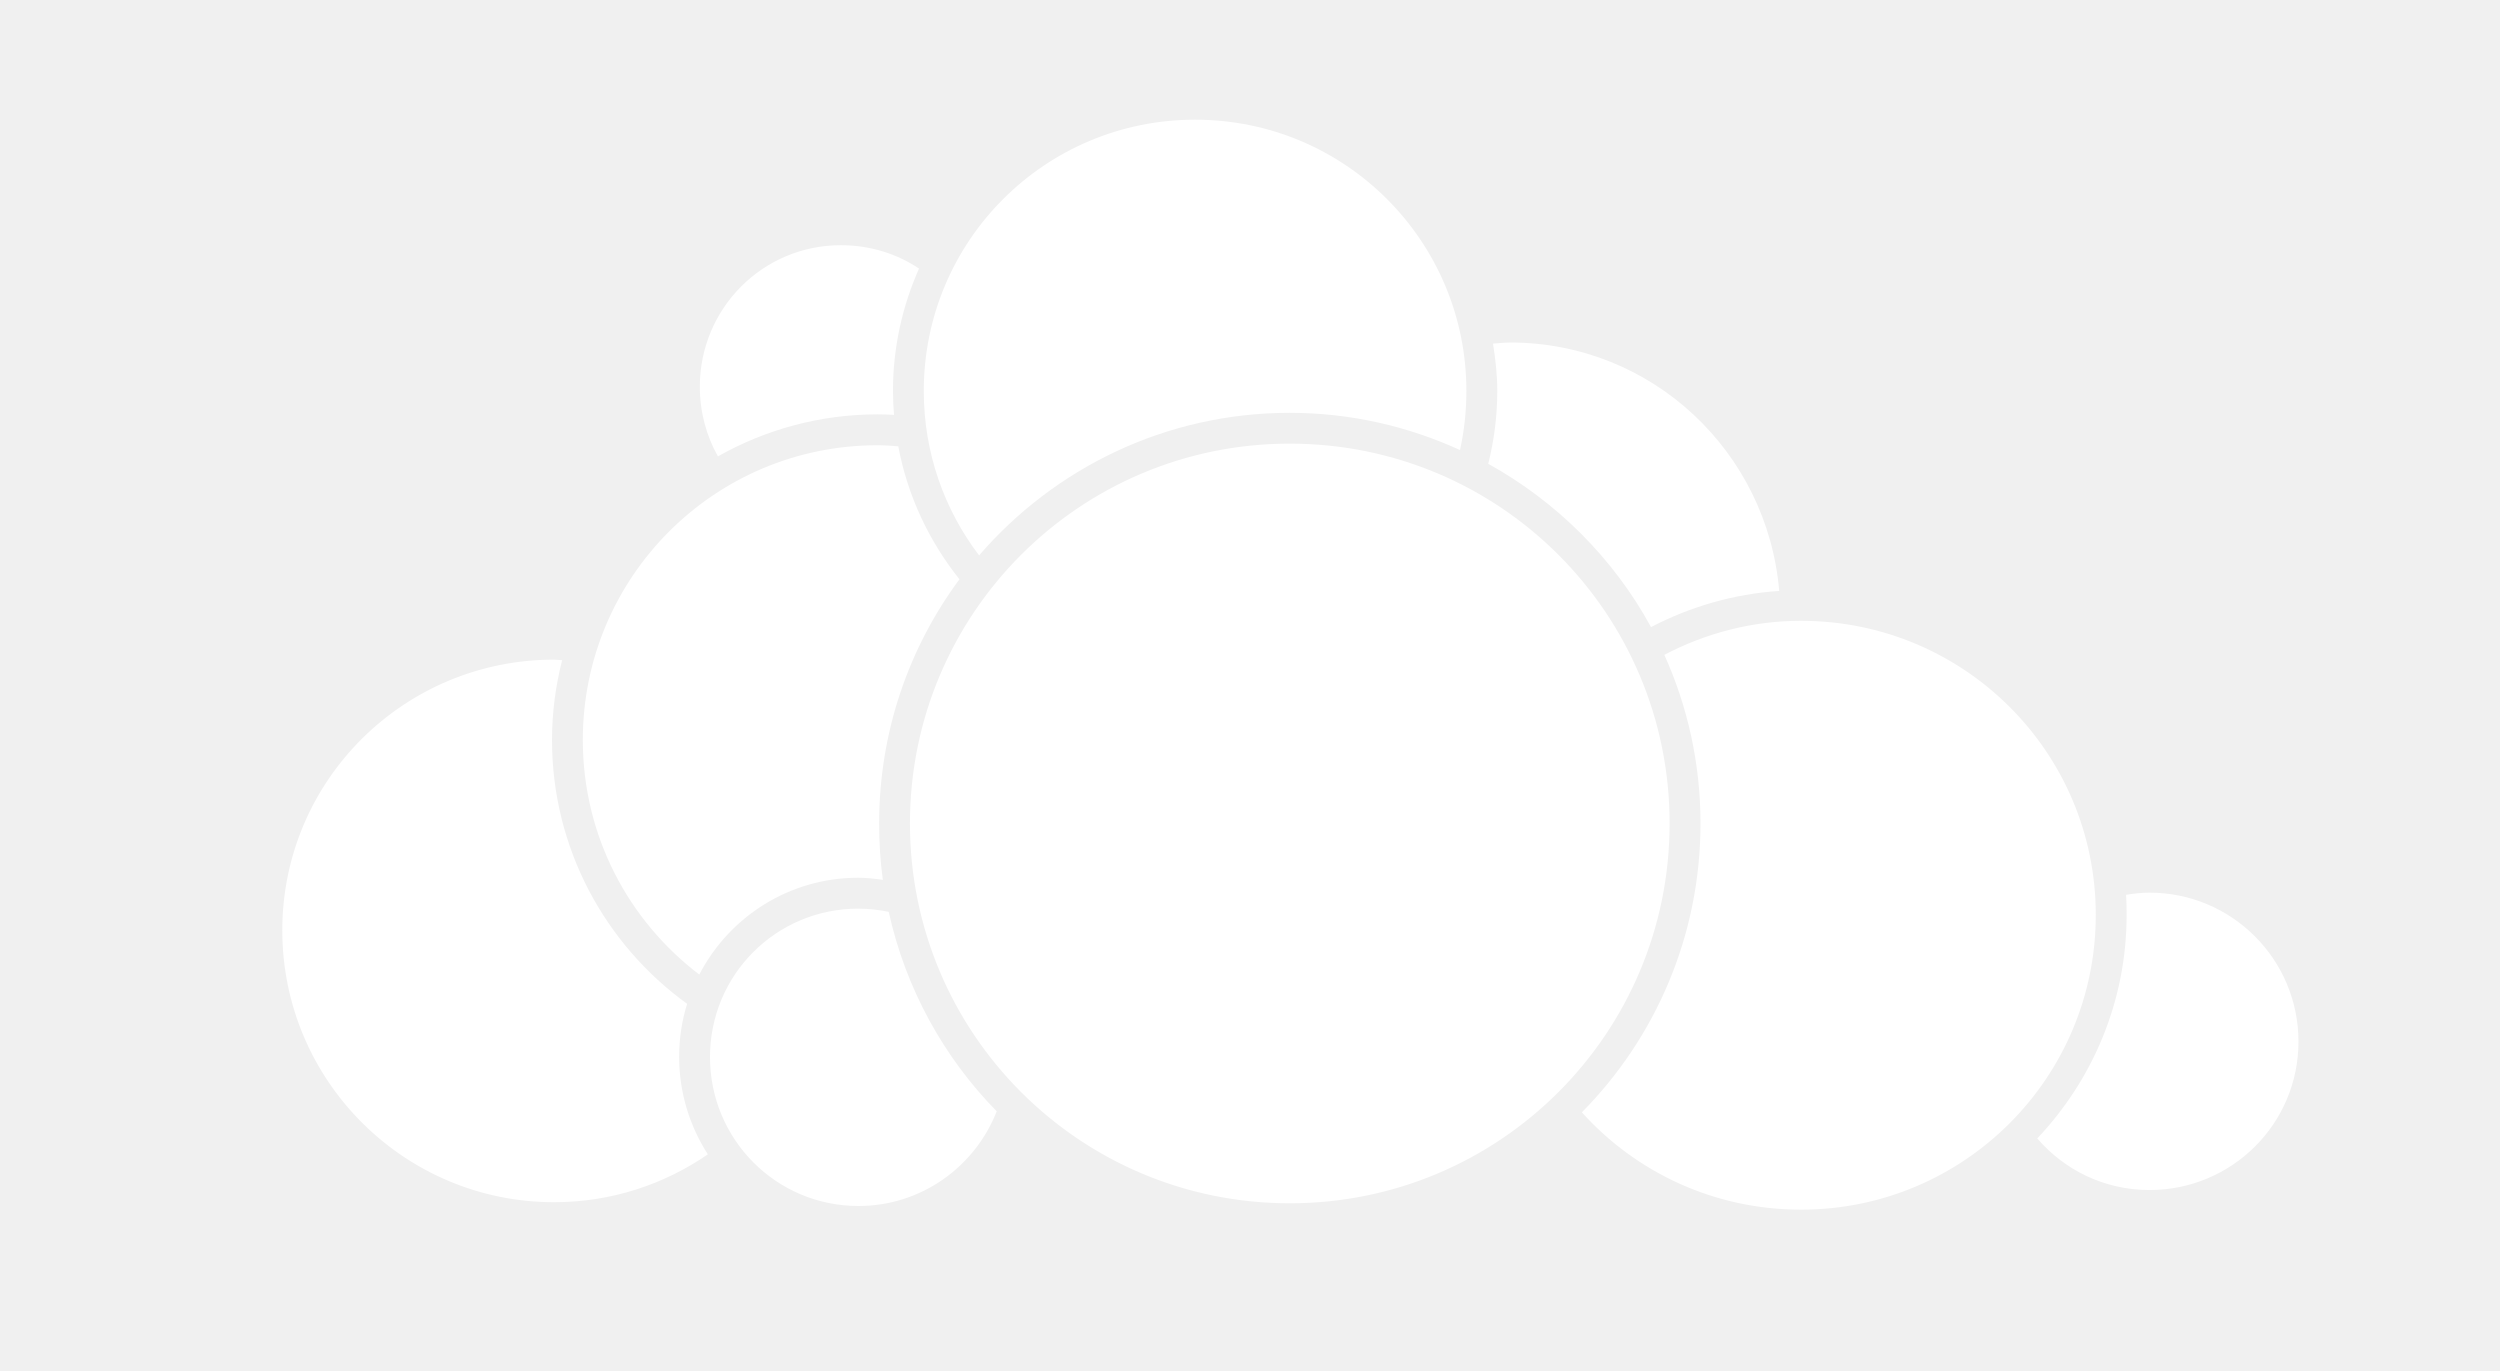
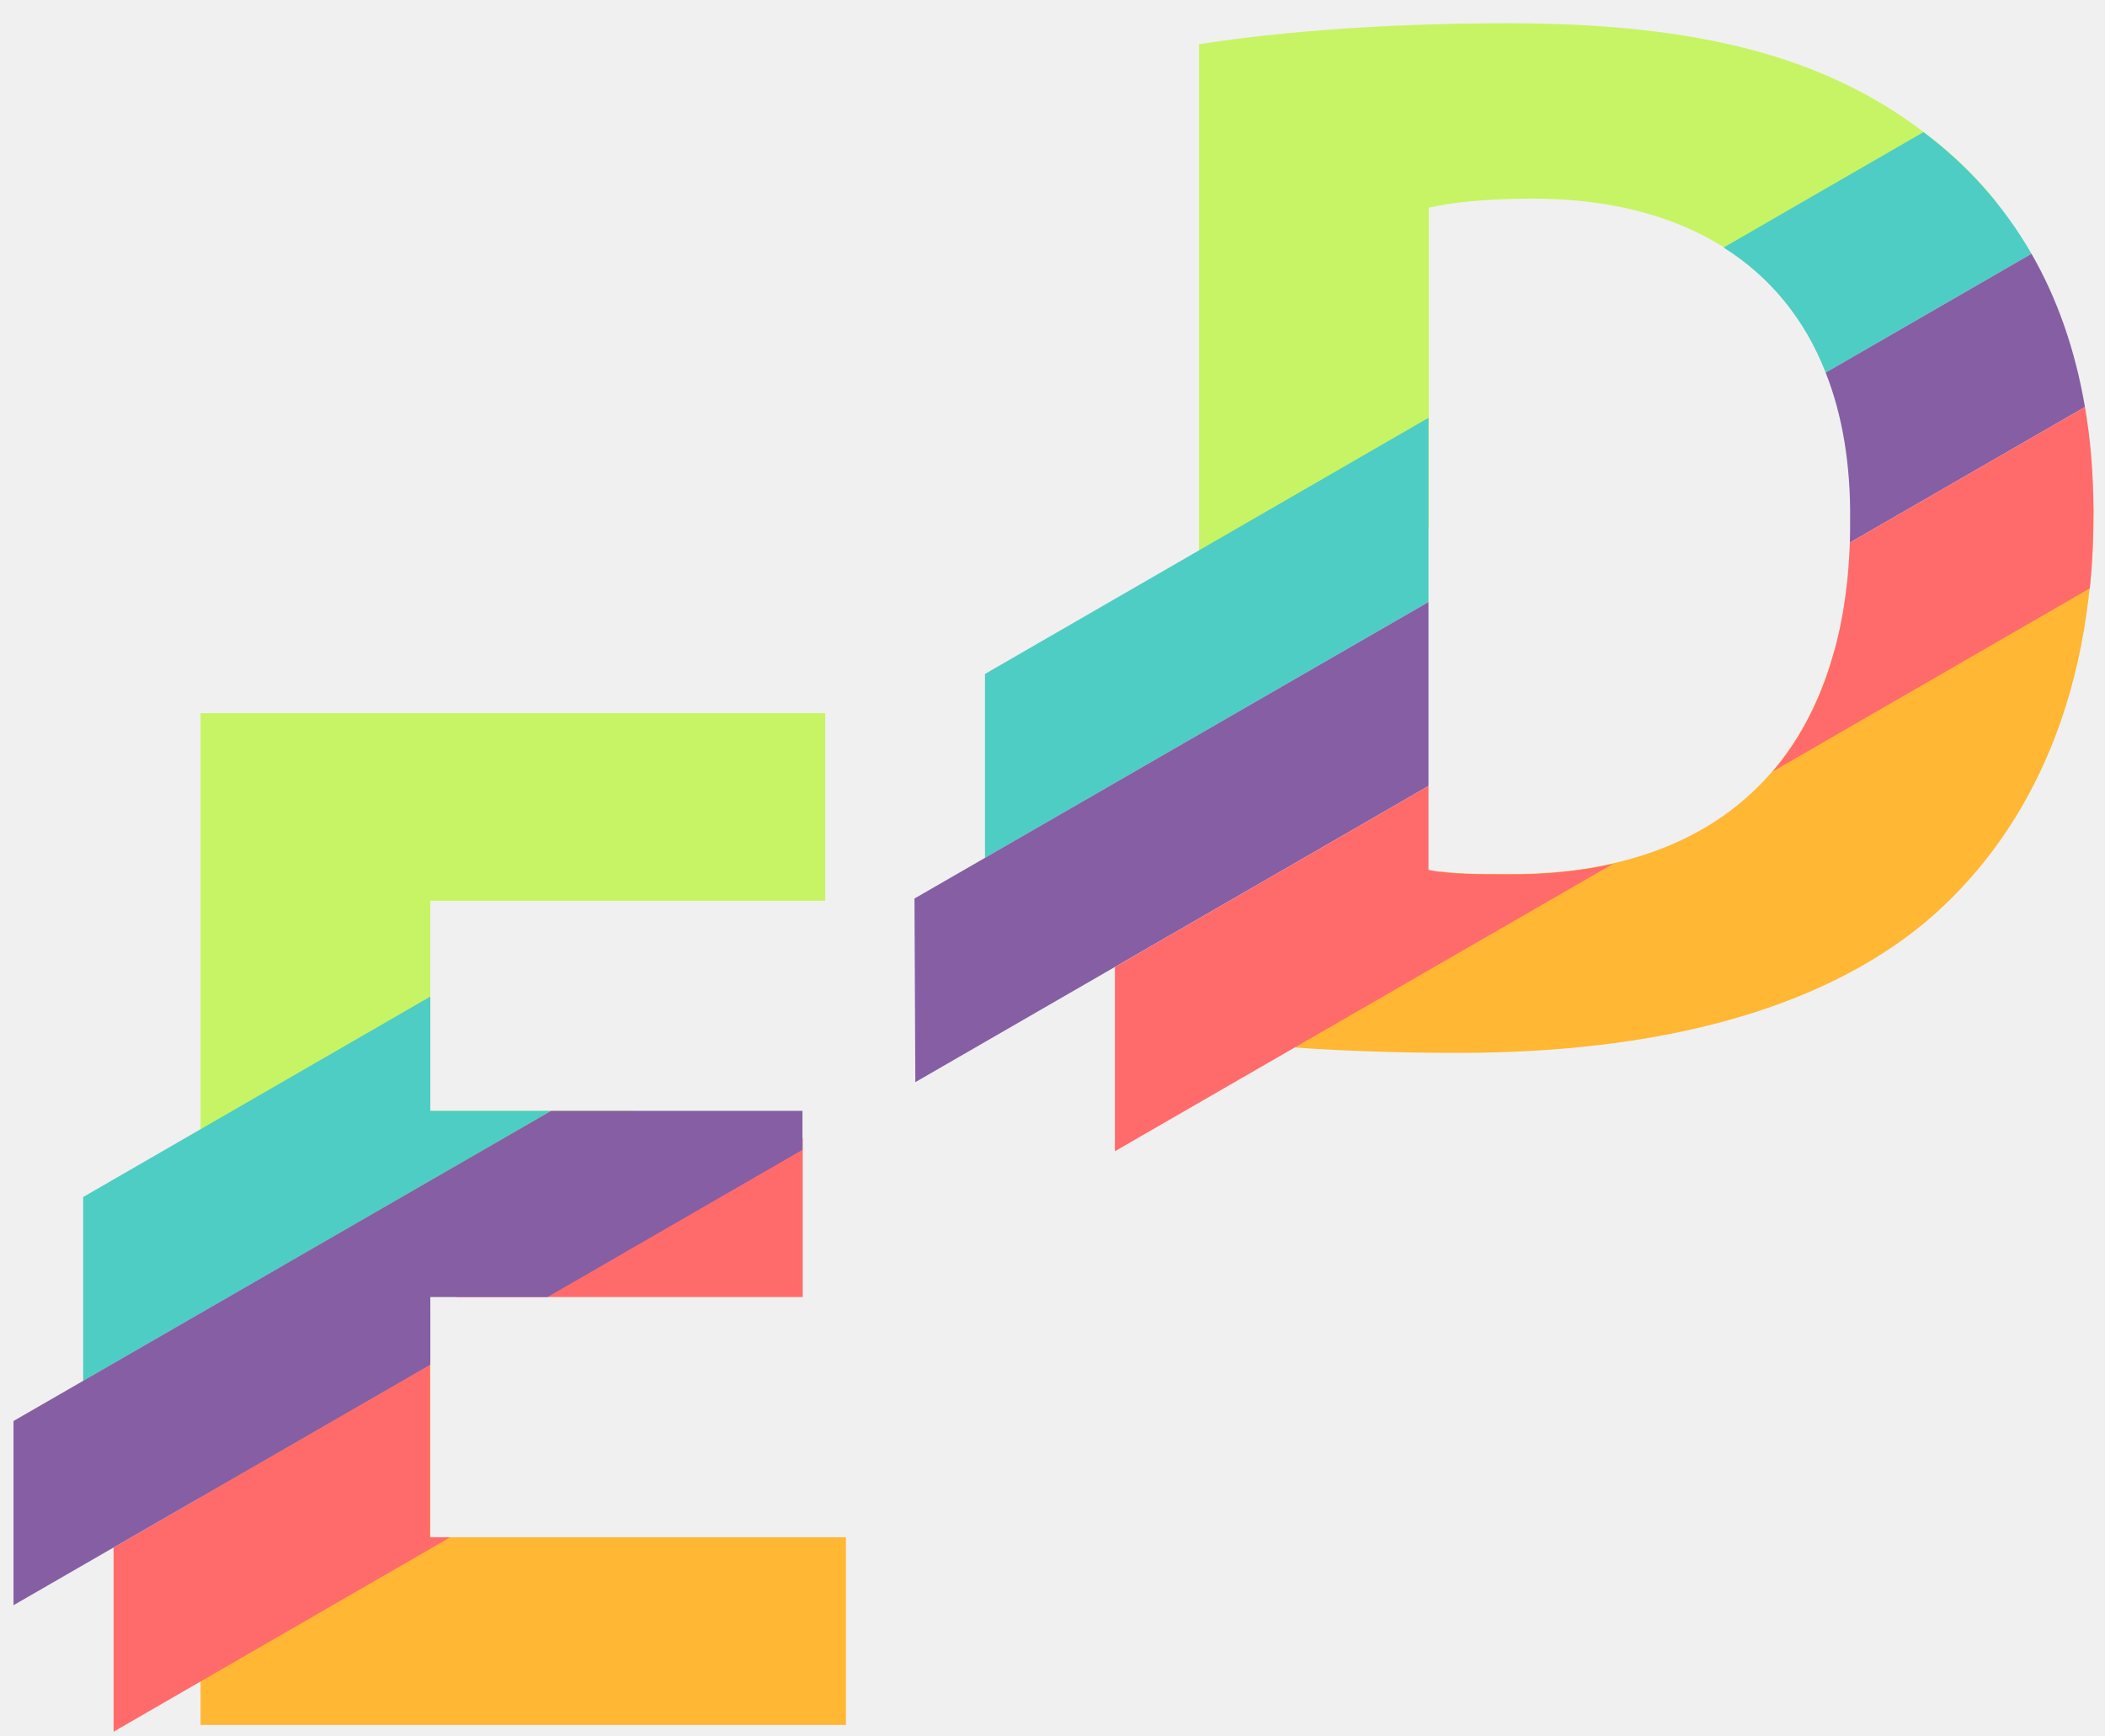
- <svg xmlns="http://www.w3.org/2000/svg" xml:space="preserve" height="34" viewBox="0 0 62.001 34" width="62" version="1.1" y="0px" x="0px" enable-background="new 0 0 595.275 311.111">
-   <path style="block-progression:tb;color:#000000;enable-background:accumulate;text-transform:none;text-indent:0" fill="#fff" d="m29.639 2.968c-3.722 0-6.729 3.007-6.729 6.729 0 1.534 0.511 2.946 1.372 4.077 1.868-2.163 4.626-3.536 7.705-3.536 1.506 0 2.935 0.335 4.222 0.923 0.104-0.471 0.158-0.961 0.158-1.464 0-3.722-3.007-6.729-6.729-6.729zm-8.787 3.113c-1.938 0-3.496 1.571-3.496 3.509 0 0.628 0.162 1.22 0.449 1.728 1.169-0.66 2.522-1.042 3.958-1.042 0.139 0 0.272 0.005 0.409 0.013-0.015-0.196-0.026-0.393-0.026-0.594 0-1.079 0.234-2.107 0.646-3.034-0.555-0.372-1.219-0.58-1.939-0.58zm16.597 2.414c-0.143 0-0.281 0.018-0.422 0.026 0.061 0.384 0.106 0.773 0.106 1.174 0 0.625-0.079 1.228-0.224 1.807 1.698 0.94 3.108 2.346 4.037 4.05 0.964-0.502 2.038-0.821 3.179-0.897-0.294-3.448-3.151-6.161-6.676-6.161zm-5.462 2.507c-5.208 0-9.42 4.212-9.42 9.42 0 5.208 4.212 9.42 9.42 9.42s9.42-4.212 9.42-9.42c0-5.208-4.212-9.42-9.42-9.42zm-10.224 0.04c-4.04 0-7.309 3.269-7.309 7.309 0 2.378 1.133 4.484 2.889 5.818 0.74-1.428 2.227-2.401 3.945-2.401 0.208 0 0.407 0.025 0.607 0.053-0.063-0.457-0.092-0.924-0.092-1.399 0-2.267 0.738-4.363 1.992-6.056-0.751-0.94-1.288-2.068-1.517-3.298-0.17-0.012-0.342-0.026-0.515-0.026zm22.903 4.354c-1.227 0-2.376 0.313-3.39 0.844 0.576 1.276 0.897 2.692 0.897 4.182 0 2.79-1.122 5.323-2.942 7.164 1.337 1.485 3.277 2.414 5.436 2.414 4.04 0 7.309-3.269 7.309-7.309 0-4.04-3.269-7.295-7.309-7.295zm-30.923 0.963c-3.722-0-6.742 2.993-6.742 6.715 0 3.722 3.02 6.741 6.741 6.741 1.417 0 2.729-0.441 3.813-1.187-0.448-0.696-0.712-1.528-0.712-2.414 0-0.46 0.068-0.902 0.198-1.319-2.029-1.467-3.351-3.853-3.351-6.543 0-0.684 0.09-1.345 0.251-1.979-0.067-0.002-0.131-0.013-0.198-0.013zm39.565 5.779c-0.199 0-0.391 0.023-0.58 0.053 0.01 0.168 0.013 0.331 0.013 0.501 0 2.146-0.847 4.094-2.216 5.541 0.674 0.784 1.664 1.28 2.784 1.28 2.04 0 3.694-1.641 3.694-3.681s-1.654-3.694-3.694-3.694zm-32.019 0.396c-2.04 0-3.681 1.641-3.681 3.681s1.641 3.694 3.681 3.694c1.564 0 2.891-0.976 3.43-2.348-1.315-1.34-2.26-3.048-2.678-4.947-0.244-0.051-0.492-0.079-0.752-0.079z" />
+ <svg xmlns="http://www.w3.org/2000/svg" version="1.1" id="Ńëîé_1" x="0px" y="0px" viewBox="0 0 740.4 610.4" xml:space="preserve" width="740.4" height="610.4">
+   <defs id="defs3436" />
+   <style type="text/css" id="style3408">
+ 	.st0{fill-rule:evenodd;clip-rule:evenodd;fill:#FCF8ED;}
+ 	.st1{fill:#FFB734;}
+ 	.st2{fill:#FF6B6B;}
+ 	.st3{fill:#C7F465;}
+ 	.st4{fill-rule:evenodd;clip-rule:evenodd;fill:#4ECDC4;}
+ 	.st5{fill-rule:evenodd;clip-rule:evenodd;fill:#865EA4;}
+ 	.st6{fill-rule:evenodd;clip-rule:evenodd;fill:#FF6B6B;}
+ </style>
+   <polygon class="st1" points="169.8,705.2 396.8,705.2 396.8,639.2 250.6,639.2 250.6,558.8 169.8,595.8 " id="polygon3414" transform="translate(-99.24759,-98.42628)" style="fill:#ffb734" />
+   <path class="st2" d="m 39.952,544.374 111.3,-64.3 0,60.7 7.1,0 -118.4,68.4 0,-64.8 z m 120.4,-88.1 32.3,0 31.4,0 58.3,0 0,-55.9 -122,55.9 z" id="path3416" style="fill:#ff6b6b" />
+   <polygon class="st3" points="250.6,415.3 389.5,415.3 389.5,349.3 169.8,349.3 169.8,556.2 322.5,489.2 250.6,489.2 " id="polygon3418" transform="translate(-99.24759,-98.42628)" style="fill:#c7f465" />
+   <polygon class="st4" points="250.6,489.2 293.1,489.2 128.5,584.2 128.5,519.5 250.6,449 " id="polygon3420" transform="translate(-99.24759,-98.42628)" style="clip-rule:evenodd;fill:#4ecdc4;fill-rule:evenodd" />
+   <polygon class="st5" points="250.6,554.7 250.6,578.5 104,663.1 104,598.3 293.1,489.2 381.5,489.2 381.5,502.9 291.8,554.7 " id="polygon3422" transform="translate(-99.24759,-98.42628)" style="clip-rule:evenodd;fill:#865ea4;fill-rule:evenodd" />
+   <path class="st3" d="m 701.952,70.774 c -7.5,-9.4 -16.2,-17.5 -25.7,-24.6 -34.3,-25.9 -78.2,-38 -145.7,-38 -40.7,0 -79.2,2.7 -108.8,7.4 l 0,216.7 80.8,-46.5 0,-112.7 c 6.9,-1.6 18.5,-3.2 36.5,-3.2 41.5,0 73.7,14.1 92.7,41.4 l 70.2,-40.5 z" id="path3424" style="fill:#c7f465" />
+   <path class="st1" d="m 421.652,365.074 c 20.1,2.7 49.6,5.3 91.4,5.3 69.7,0 126.7,-14.8 164.2,-46 34.3,-29 59.1,-76 59.1,-144.2 0,-0.9 0,-1.7 0,-2.5 l -91.2,51.2 c -14.6,53.5 -56.6,79 -114.8,78.6 -8.1,0 -16.9,0 -23.6,-0.9 l -85.1,47.8 0,10.7 z" id="path3426" style="fill:#ffb734" />
+   <path class="st4" d="m 346.452,237.074 156,-90.1 0,64.8 -156,90 0,-64.7 z m 259.8,-150 70.3,-40.6 c 15.2,11.4 28.1,25.6 38,42.8 l -72.4,41.8 c -7.5,-19.1 -19.7,-33.8 -35.9,-44 l 0,0 z" id="path3428" style="clip-rule:evenodd;fill:#4ecdc4;fill-rule:evenodd" />
+   <path class="st5" d="m 321.652,316.074 180.8,-104.3 0,64.7 -180.5,104.2 -0.3,-64.6 z m 320.5,-185 72.4,-41.8 c 8.9,15.5 15.3,33.4 18.8,53.9 l -82.7,47.7 c 0.1,-2.6 0.1,-5.3 0.1,-8 0.2,-19.8 -2.8,-37.1 -8.6,-51.8 l 0,0 z" id="path3430" style="clip-rule:evenodd;fill:#865ea4;fill-rule:evenodd" />
+   <path class="st6" d="m 392.152,340.174 110.3,-63.7 0,29.5 c 6.9,1.6 18,1.6 28,1.6 13.2,0.1 25.5,-1.1 36.9,-3.7 l -175.2,101.1 0,-64.8 z m 258.5,-149.3 82.7,-47.7 c 2,11.5 3,23.9 3,37.1 0,9.3 -0.4,18.2 -1.3,26.7 l -111.5,64.4 c 16.2,-19 25.9,-45.8 27.1,-80.5 l 0,0 z" id="path3432" style="clip-rule:evenodd;fill:#ff6b6b;fill-rule:evenodd" />
</svg>
